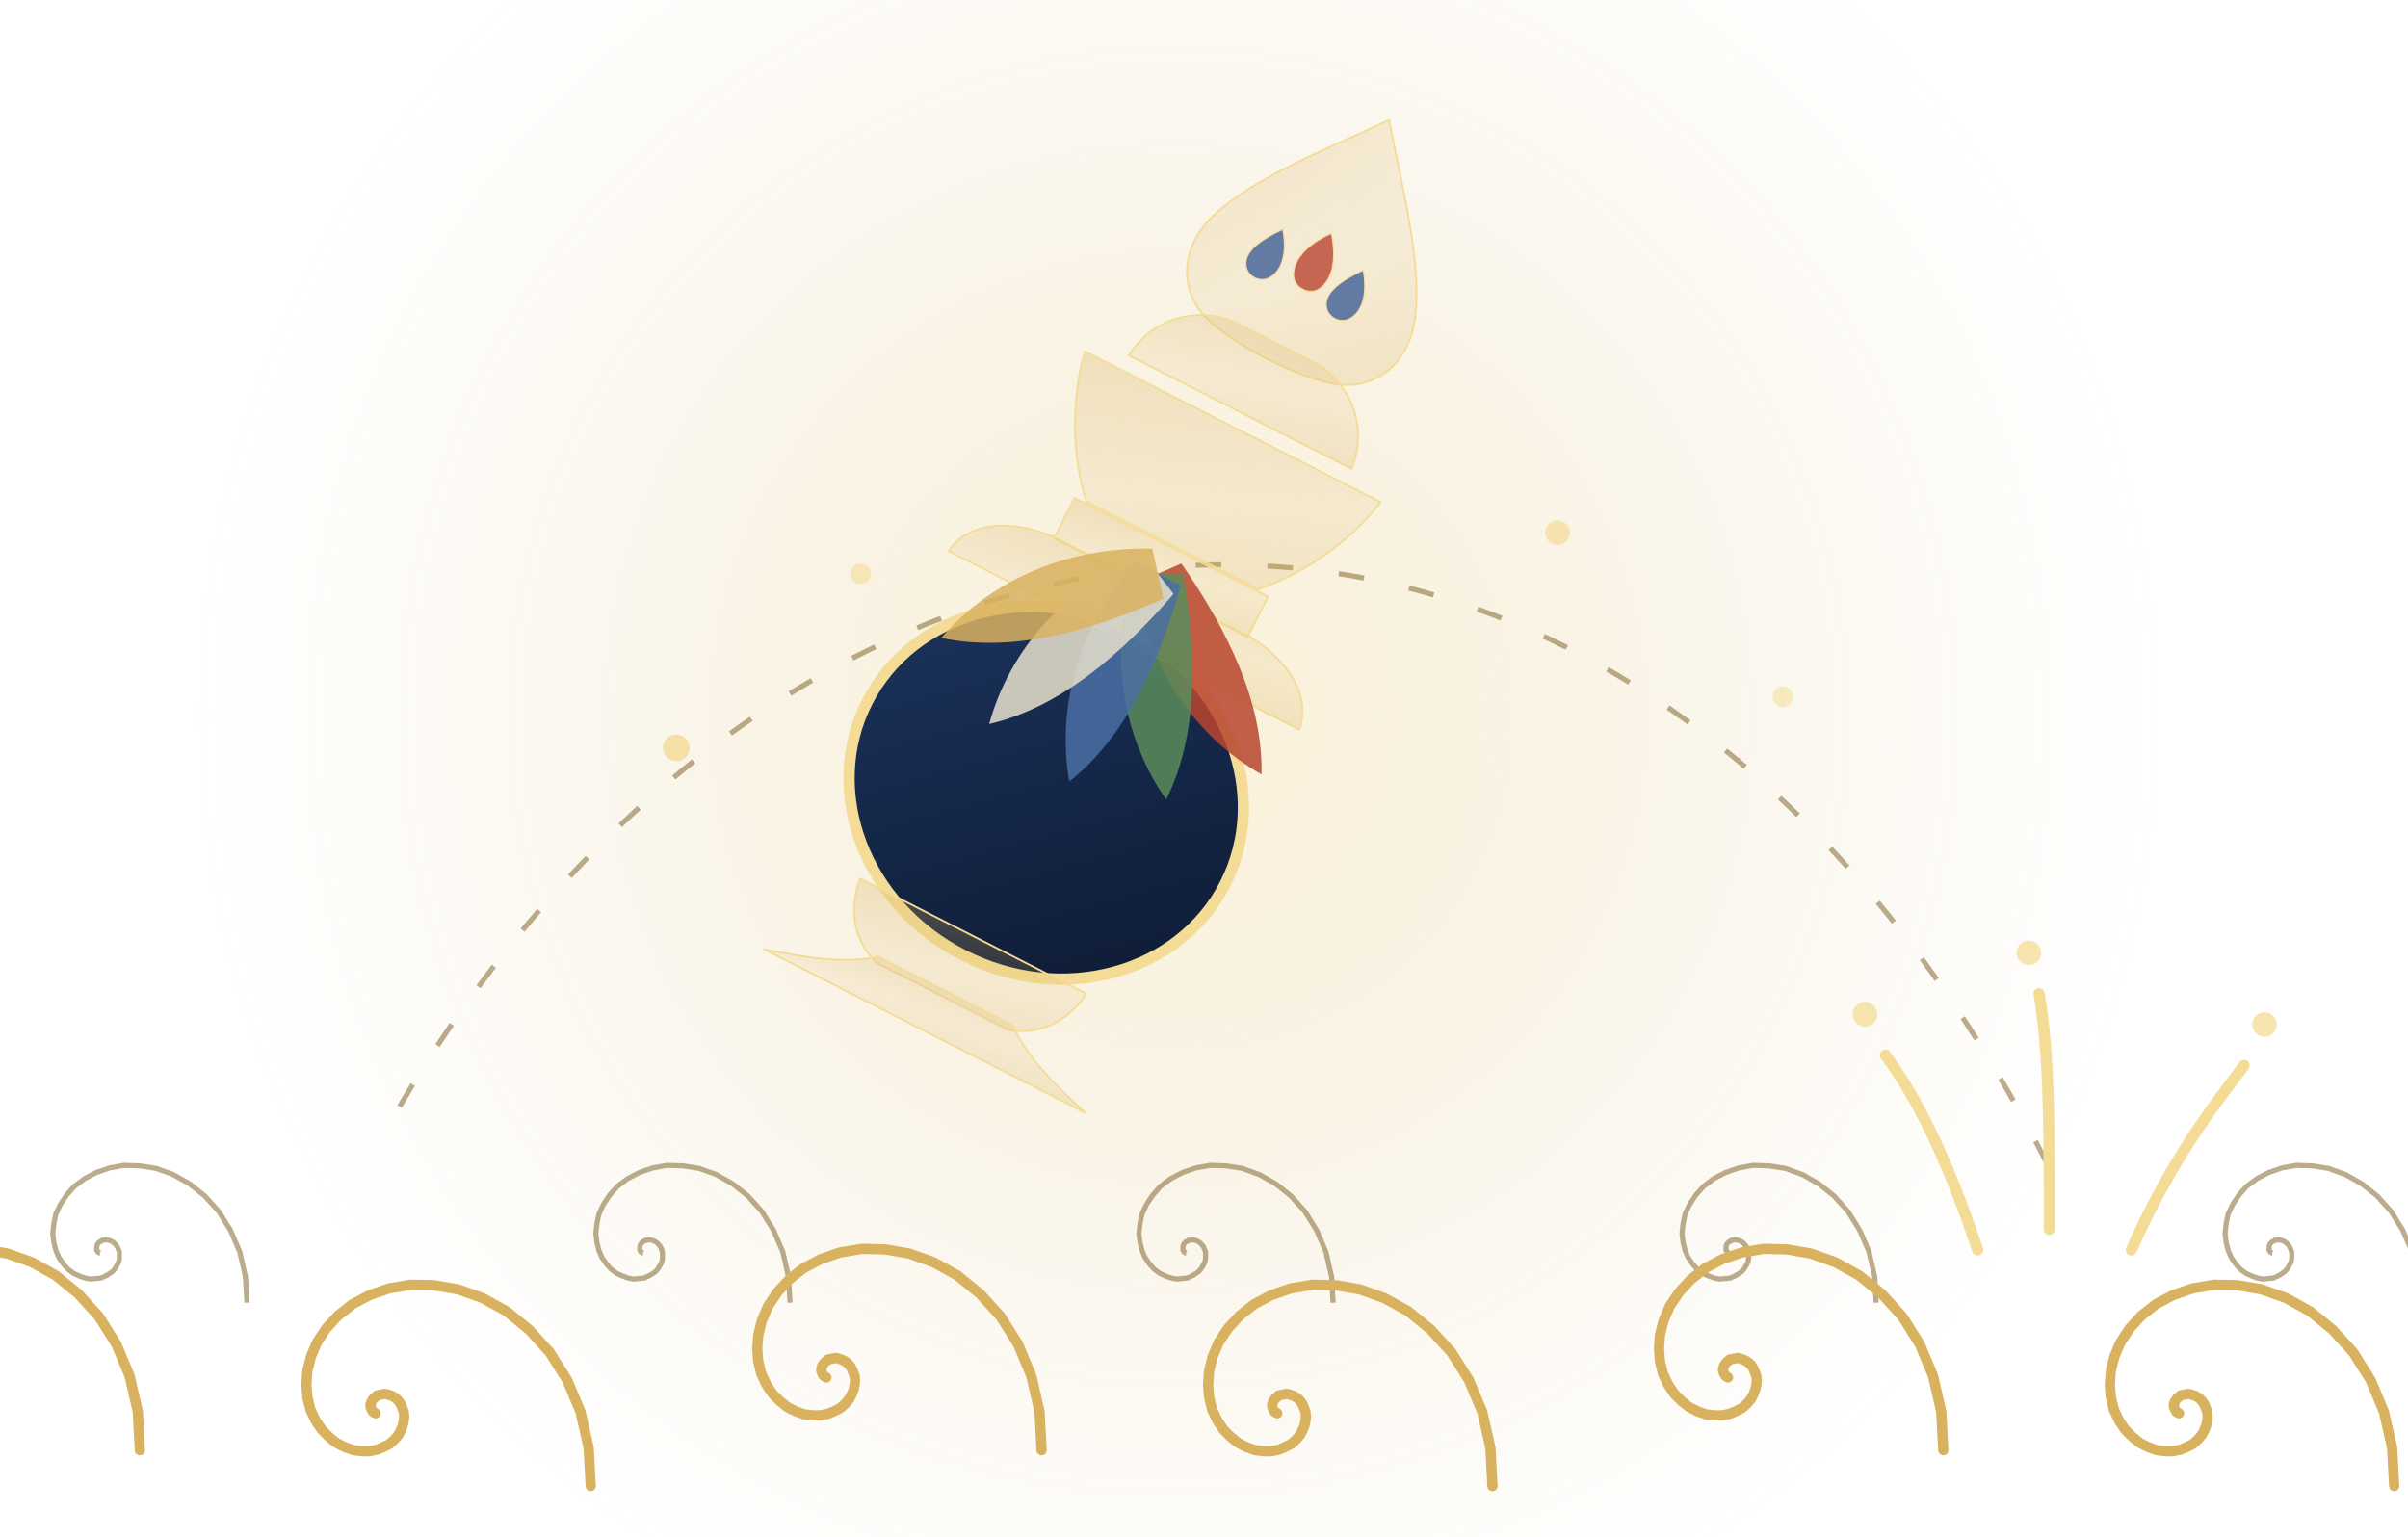
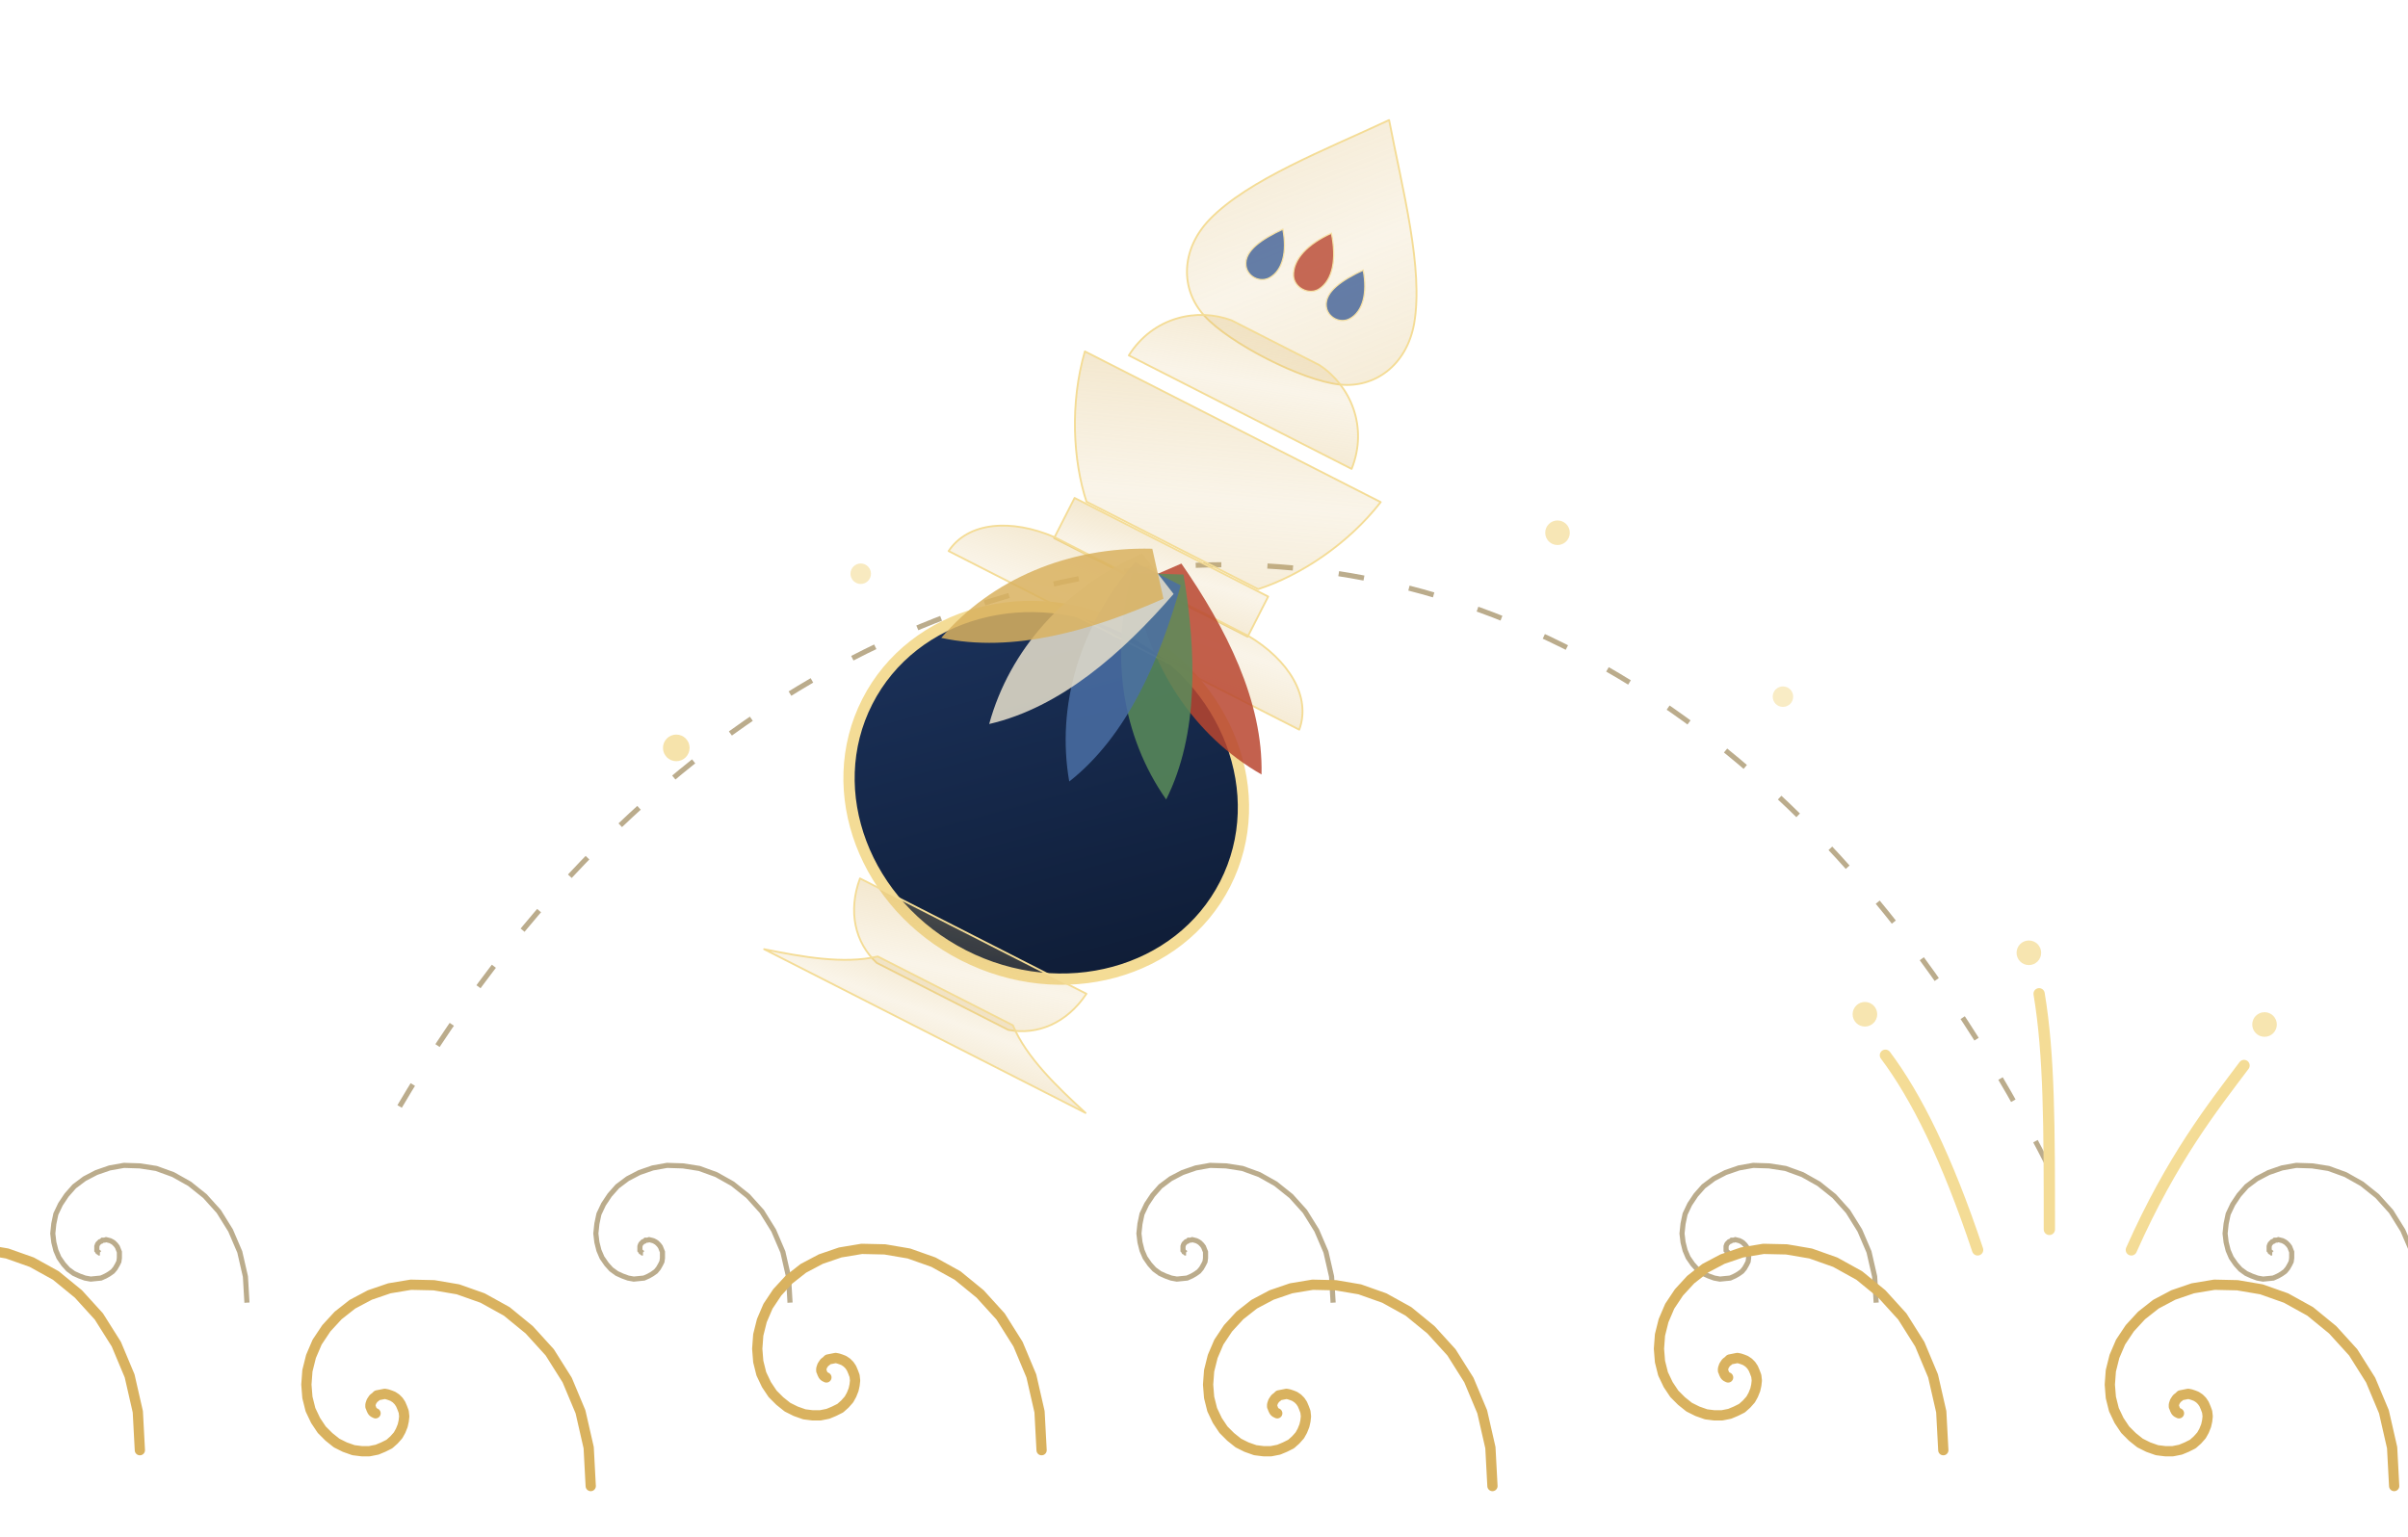
<svg xmlns="http://www.w3.org/2000/svg" viewBox="0 0 470 300" role="img" aria-label="The empowered treasure vase, tied with five coloured cloths, arcing through the air into the waves of the sea">
  <style>
  .ln { fill:none; stroke:#d9b25f; stroke-width:2; stroke-linecap:round; stroke-linejoin:round; }
  .ln-bright { fill:none; stroke:#f4dc96; stroke-width:2.2; stroke-linecap:round; stroke-linejoin:round; }
  .ln-thin { fill:none; stroke:#d9b25f; stroke-width:1.3; stroke-linecap:round;
              stroke-linejoin:round; opacity:.8; }
  .ln-faint { fill:none; stroke:#8d7440; stroke-width:1; opacity:.6; }
  .skin { fill:url(#skin); stroke:#f4dc96; stroke-width:2.1; stroke-linejoin:round;
           stroke-linecap:round; }
  .gild { fill:url(#gild); stroke:#f4dc96; stroke-width:1.8; stroke-linejoin:round; }
  .label { font-family:"Cormorant Garamond",Georgia,serif; fill:#c9bfa6; font-size:15px; }
  .label-zh { font-family:"LXGW WenKai TC","Kaiti TC",serif; fill:#d9b25f; font-size:20px;
               letter-spacing:.1em; }
</style>
  <defs>
    <linearGradient id="skin" x1="0" y1="0" x2="0.4" y2="1">
      <stop offset="0%" stop-color="#122340" />
      <stop offset="100%" stop-color="#0b1729" />
    </linearGradient>
    <linearGradient id="vaseBody" x1="0" y1="0" x2="1" y2="1">
      <stop offset="0%" stop-color="#1d3560" />
      <stop offset="60%" stop-color="#132443" />
      <stop offset="100%" stop-color="#0d1930" />
    </linearGradient>
    <linearGradient id="gild" x1="0" y1="0" x2="1" y2="1">
      <stop offset="0%" stop-color="#d9b25f" stop-opacity=".30" />
      <stop offset="55%" stop-color="#d9b25f" stop-opacity=".14" />
      <stop offset="100%" stop-color="#d9b25f" stop-opacity=".26" />
    </linearGradient>
-     <radialGradient id="glow">
-       <stop offset="0%" stop-color="#f4dc96" stop-opacity=".34" />
-       <stop offset="60%" stop-color="#d9b25f" stop-opacity=".10" />
-       <stop offset="100%" stop-color="#d9b25f" stop-opacity="0" />
-     </radialGradient>
    <linearGradient id="coin" x1="0" y1="0" x2="0" y2="1">
      <stop offset="0%" stop-color="#f4dc96" />
      <stop offset="100%" stop-color="#a8814a" />
    </linearGradient>
  </defs>
-   <circle cx="230" cy="140" r="192" fill="url(#glow)" />
  <path class="ln-faint" stroke-dasharray="5 9" d="M78 216 C158 80 318 66 400 228" />
  <g transform="translate(226 112) rotate(27)">
    <g transform="translate(0 -101) scale(0.2)">
      <ellipse cx="0" cy="745" rx="196" ry="178" fill="url(#vaseBody)" stroke="#f4dc96" stroke-width="11.00" />
      <path class="gild" d="M0 8 C42 62 96 122 112 174 C124 214 106 248 74 260 C40 273 -40 273 -74 260 C-106 248 -124 214 -112 174 C-96 122 -42 62 0 8 Z" stroke-width="9.50" />
      <path class="gild" d="M-122 328 C-118 284 -84 256 -48 252 L48 252 C84 256 118 284 122 328 Z" stroke-width="9.50" />
      <path class="gild" d="M-162 344 C-152 396 -124 444 -94 474 L94 474 C124 444 152 396 162 344 Z" stroke-width="9.50" />
      <path class="gild" d="M-106 476 L106 476 L106 520 L-106 520 Z" stroke-width="9.50" />
      <path class="gild" d="M-192 578 C-188 544 -152 522 -106 519 L106 519 C152 522 188 544 192 578 Z" stroke-width="9.50" />
      <path class="gild" d="M-124 902 C-120 936 -100 960 -72 968 L72 968 C100 960 120 936 124 902 Z" stroke-width="9.50" />
      <path class="gild" d="M-74 962 C-100 984 -140 996 -176 1006 L176 1006 C140 996 100 984 74 962 Z" stroke-width="9.50" />
      <path d="M0 132 C16 152 22 172 14 186 C8 196 -8 196 -14 186 C-22 172 -16 152 0 132 Z" fill="#b8452f" opacity=".8" stroke="#f4dc96" stroke-width="1.2" />
      <path d="M-44 150 C-30 168 -26 186 -34 198 C-40 207 -54 207 -60 198 C-68 186 -58 168 -44 150 Z" fill="#3f5f96" opacity=".8" stroke="#f4dc96" stroke-width="1.2" />
      <path d="M44 150 C58 168 62 186 54 198 C48 207 34 207 28 198 C20 186 30 168 44 150 Z" fill="#3f5f96" opacity=".8" stroke="#f4dc96" stroke-width="1.2" />
    </g>
    <g transform="rotate(-50.4)">
      <path d="M-5 0 C-9 16 -6 32 3 44 C9 31 8 15 5 0 Z" fill="#b8452f" opacity=".85" />
    </g>
    <g transform="rotate(-25.2)">
      <path d="M-5 0 C-9 16 -6 32 3 44 C9 31 8 15 5 0 Z" fill="#5b8c5a" opacity=".85" />
    </g>
    <g transform="rotate(0.0)">
      <path d="M-5 0 C-9 16 -6 32 3 44 C9 31 8 15 5 0 Z" fill="#4a6fa5" opacity=".85" />
    </g>
    <g transform="rotate(25.2)">
      <path d="M-5 0 C-9 16 -6 32 3 44 C9 31 8 15 5 0 Z" fill="#e8e0cc" opacity=".85" />
    </g>
    <g transform="rotate(50.4)">
      <path d="M-5 0 C-9 16 -6 32 3 44 C9 31 8 15 5 0 Z" fill="#d9b25f" opacity=".85" />
    </g>
  </g>
  <circle cx="132" cy="146" r="2.6" fill="#f4dc96" opacity=".8" />
  <circle cx="168" cy="112" r="2" fill="#f4dc96" opacity=".6" />
  <circle cx="304" cy="104" r="2.4" fill="#f4dc96" opacity=".7" />
  <circle cx="348" cy="136" r="2" fill="#f4dc96" opacity=".55" />
  <path class="ln-faint" d="M48.2 254.3L47.9 249.2L46.8 244.4L45.0 240.2L42.7 236.5L40.0 233.5L37.0 231.1L33.8 229.3L30.5 228.1L27.3 227.6L24.2 227.5L21.4 228.0L18.8 228.9L16.5 230.1L14.5 231.6L13.0 233.3L11.8 235.1L10.9 237.0L10.5 238.9L10.3 240.8L10.5 242.5L10.9 244.1L11.5 245.5L12.4 246.8L13.3 247.8L14.4 248.6L15.5 249.1L16.6 249.5L17.7 249.7L18.7 249.6L19.7 249.5L20.6 249.1L21.3 248.7L22.0 248.2L22.5 247.6L22.9 246.9L23.2 246.3L23.3 245.6L23.3 245.0L23.3 244.4L23.1 243.9L22.9 243.4L22.6 243.0L22.2 242.6L21.9 242.4L21.5 242.2L21.1 242.1L20.7 242.0L20.4 242.1L20.0 242.1L19.8 242.3L19.5 242.4L19.3 242.6L19.1 242.8L19.0 243.0L18.9 243.3L18.9 243.5L18.9 243.7L18.9 243.9L18.9 244.1L19.0 244.2L19.1 244.4L19.3 244.5L19.4 244.6L19.5 244.6M154.2 254.3L153.9 249.2L152.8 244.4L151.0 240.2L148.7 236.5L146.0 233.5L143.0 231.1L139.8 229.3L136.5 228.1L133.3 227.6L130.2 227.5L127.4 228.0L124.8 228.9L122.5 230.1L120.5 231.6L119.0 233.3L117.8 235.1L116.9 237.0L116.5 238.9L116.3 240.8L116.5 242.5L116.9 244.1L117.5 245.5L118.4 246.8L119.3 247.8L120.4 248.6L121.5 249.1L122.6 249.5L123.7 249.7L124.7 249.6L125.7 249.5L126.6 249.1L127.3 248.7L128.0 248.2L128.5 247.6L128.9 246.9L129.2 246.3L129.3 245.6L129.3 245.0L129.3 244.4L129.1 243.9L128.9 243.4L128.6 243.0L128.2 242.6L127.9 242.4L127.5 242.2L127.1 242.1L126.7 242.0L126.4 242.1L126.0 242.1L125.8 242.3L125.5 242.4L125.3 242.6L125.1 242.8L125.0 243.0L124.9 243.3L124.9 243.5L124.9 243.7L124.9 243.9L124.9 244.1L125.0 244.2L125.1 244.4L125.3 244.5L125.4 244.6L125.5 244.6M260.2 254.3L259.9 249.2L258.8 244.4L257.0 240.2L254.7 236.5L252.0 233.5L249.0 231.1L245.8 229.3L242.5 228.1L239.3 227.6L236.2 227.5L233.4 228.0L230.8 228.9L228.5 230.1L226.5 231.6L225.0 233.3L223.8 235.1L222.9 237.0L222.5 238.9L222.3 240.8L222.5 242.5L222.9 244.1L223.5 245.5L224.4 246.8L225.3 247.8L226.4 248.6L227.5 249.1L228.6 249.5L229.7 249.7L230.7 249.6L231.7 249.5L232.6 249.1L233.3 248.7L234.0 248.2L234.5 247.6L234.9 246.9L235.2 246.3L235.3 245.6L235.3 245.0L235.3 244.4L235.1 243.9L234.9 243.4L234.6 243.0L234.2 242.6L233.9 242.4L233.5 242.2L233.1 242.1L232.7 242.0L232.4 242.1L232.0 242.1L231.8 242.3L231.5 242.4L231.3 242.6L231.1 242.8L231.0 243.0L230.9 243.3L230.9 243.5L230.9 243.7L230.9 243.9L230.9 244.1L231.0 244.2L231.1 244.4L231.3 244.5L231.4 244.6L231.5 244.6M366.2 254.3L365.9 249.2L364.8 244.4L363.0 240.2L360.7 236.5L358.0 233.5L355.0 231.1L351.8 229.3L348.5 228.1L345.3 227.6L342.2 227.5L339.4 228.0L336.8 228.9L334.5 230.1L332.5 231.6L331.0 233.3L329.8 235.1L328.9 237.0L328.5 238.9L328.3 240.8L328.5 242.5L328.9 244.1L329.5 245.5L330.4 246.8L331.3 247.8L332.4 248.6L333.5 249.1L334.6 249.5L335.7 249.7L336.7 249.6L337.7 249.5L338.6 249.1L339.3 248.7L340.0 248.2L340.5 247.6L340.9 246.9L341.2 246.3L341.3 245.6L341.3 245.0L341.3 244.4L341.1 243.9L340.9 243.4L340.6 243.0L340.2 242.6L339.9 242.4L339.5 242.2L339.1 242.1L338.7 242.0L338.4 242.1L338.0 242.1L337.8 242.3L337.5 242.4L337.3 242.6L337.1 242.8L337.0 243.0L336.9 243.3L336.9 243.5L336.9 243.7L336.9 243.9L336.9 244.1L337.0 244.2L337.1 244.4L337.3 244.5L337.4 244.6L337.5 244.6M472.2 254.3L471.9 249.2L470.8 244.4L469.0 240.2L466.7 236.5L464.0 233.5L461.0 231.1L457.8 229.3L454.5 228.1L451.3 227.6L448.2 227.5L445.4 228.0L442.8 228.9L440.5 230.1L438.5 231.6L437.0 233.3L435.8 235.1L434.9 237.0L434.5 238.9L434.3 240.8L434.5 242.5L434.9 244.1L435.5 245.5L436.4 246.8L437.3 247.8L438.4 248.6L439.5 249.1L440.6 249.5L441.7 249.7L442.7 249.6L443.7 249.5L444.6 249.1L445.3 248.7L446.0 248.2L446.5 247.6L446.9 246.9L447.2 246.3L447.3 245.6L447.3 245.0L447.3 244.4L447.1 243.9L446.9 243.4L446.6 243.0L446.2 242.6L445.9 242.4L445.5 242.2L445.1 242.1L444.7 242.0L444.4 242.1L444.0 242.1L443.8 242.3L443.5 242.4L443.3 242.6L443.1 242.8L443.0 243.0L442.9 243.3L442.9 243.5L442.9 243.7L442.9 243.9L442.9 244.1L443.0 244.2L443.1 244.4L443.3 244.5L443.4 244.6L443.5 244.6" />
  <path class="ln" d="M27.3 283.1L26.9 275.6L25.3 268.6L22.7 262.4L19.3 257.0L15.3 252.6L10.9 249.0L6.2 246.4L1.4 244.7L-3.3 243.9L-7.8 243.8L-12.0 244.5L-15.8 245.8L-19.2 247.6L-22.0 249.8L-24.3 252.3L-26.1 255.0L-27.3 257.8L-28.0 260.6L-28.2 263.3L-28.0 265.8L-27.4 268.2L-26.4 270.3L-25.2 272.1L-23.8 273.5L-22.3 274.7L-20.7 275.5L-19.0 276.1L-17.4 276.3L-15.9 276.3L-14.4 276.0L-13.2 275.5L-12.0 274.9L-11.1 274.1L-10.3 273.2L-9.8 272.3L-9.4 271.3L-9.2 270.4L-9.1 269.5L-9.2 268.6L-9.5 267.8L-9.8 267.1L-10.2 266.5L-10.7 266.0L-11.3 265.6L-11.8 265.4L-12.4 265.2L-12.9 265.1L-13.4 265.2L-13.9 265.3L-14.4 265.4L-14.7 265.7L-15.1 266.0L-15.3 266.3L-15.5 266.6L-15.6 266.9L-15.7 267.2L-15.7 267.6L-15.6 267.8L-15.5 268.1L-15.4 268.3L-15.3 268.5L-15.1 268.7L-14.9 268.8L-14.7 268.9M115.3 290.1L114.9 282.6L113.3 275.6L110.7 269.4L107.3 264.0L103.3 259.6L98.9 256.0L94.2 253.4L89.4 251.7L84.7 250.9L80.2 250.8L76.0 251.5L72.2 252.8L68.8 254.6L66.0 256.8L63.7 259.3L61.9 262.0L60.7 264.8L60.0 267.6L59.8 270.3L60.0 272.8L60.6 275.2L61.6 277.3L62.8 279.1L64.2 280.5L65.7 281.7L67.3 282.5L69.0 283.1L70.6 283.3L72.1 283.3L73.6 283.0L74.8 282.5L76.0 281.9L76.9 281.1L77.7 280.2L78.2 279.3L78.6 278.3L78.8 277.4L78.9 276.5L78.8 275.6L78.5 274.8L78.2 274.1L77.8 273.5L77.3 273.0L76.7 272.6L76.2 272.4L75.6 272.2L75.1 272.1L74.6 272.2L74.1 272.3L73.6 272.4L73.3 272.7L72.9 273.0L72.7 273.3L72.5 273.6L72.4 273.9L72.3 274.2L72.3 274.6L72.4 274.8L72.5 275.1L72.6 275.3L72.7 275.5L72.9 275.7L73.1 275.8L73.3 275.9M203.3 283.1L202.9 275.6L201.3 268.6L198.7 262.4L195.3 257.0L191.3 252.6L186.9 249.0L182.2 246.4L177.4 244.7L172.7 243.9L168.2 243.8L164.0 244.5L160.2 245.8L156.8 247.6L154.0 249.8L151.7 252.3L149.9 255.0L148.7 257.8L148.0 260.6L147.8 263.3L148.0 265.8L148.6 268.2L149.6 270.3L150.8 272.1L152.2 273.5L153.7 274.7L155.3 275.5L157.0 276.1L158.6 276.3L160.1 276.3L161.6 276.0L162.8 275.5L164.0 274.9L164.9 274.1L165.7 273.2L166.2 272.3L166.6 271.3L166.8 270.4L166.9 269.5L166.8 268.6L166.5 267.8L166.2 267.1L165.8 266.5L165.3 266.0L164.7 265.6L164.2 265.4L163.6 265.2L163.1 265.1L162.6 265.2L162.1 265.3L161.6 265.4L161.3 265.7L160.9 266.0L160.7 266.3L160.5 266.6L160.4 266.9L160.3 267.2L160.3 267.6L160.4 267.8L160.5 268.1L160.6 268.3L160.7 268.5L160.9 268.7L161.1 268.8L161.3 268.9M291.3 290.1L290.9 282.6L289.3 275.6L286.7 269.4L283.3 264.0L279.3 259.6L274.9 256.0L270.2 253.4L265.4 251.7L260.7 250.9L256.2 250.8L252.0 251.5L248.2 252.8L244.8 254.6L242.0 256.8L239.7 259.3L237.9 262.0L236.7 264.8L236.0 267.6L235.8 270.3L236.0 272.8L236.6 275.2L237.6 277.3L238.8 279.1L240.2 280.5L241.7 281.7L243.3 282.5L245.0 283.1L246.6 283.3L248.1 283.3L249.6 283.0L250.8 282.5L252.0 281.9L252.9 281.1L253.7 280.2L254.2 279.3L254.6 278.3L254.8 277.4L254.9 276.5L254.8 275.6L254.5 274.8L254.2 274.1L253.8 273.5L253.3 273.0L252.7 272.6L252.2 272.4L251.6 272.2L251.1 272.1L250.6 272.2L250.1 272.3L249.6 272.4L249.3 272.7L248.9 273.0L248.7 273.3L248.5 273.6L248.4 273.9L248.3 274.2L248.3 274.6L248.4 274.8L248.5 275.1L248.6 275.3L248.7 275.5L248.9 275.7L249.1 275.8L249.3 275.9M379.3 283.1L378.9 275.6L377.3 268.6L374.7 262.4L371.3 257.0L367.3 252.6L362.9 249.0L358.2 246.4L353.4 244.7L348.7 243.9L344.2 243.8L340.0 244.5L336.2 245.8L332.8 247.6L330.0 249.8L327.7 252.3L325.9 255.0L324.7 257.8L324.0 260.6L323.8 263.3L324.0 265.8L324.6 268.2L325.6 270.3L326.8 272.1L328.2 273.5L329.7 274.7L331.3 275.5L333.0 276.1L334.6 276.3L336.1 276.3L337.6 276.0L338.8 275.5L340.0 274.9L340.9 274.1L341.7 273.2L342.2 272.3L342.6 271.3L342.8 270.4L342.9 269.5L342.8 268.6L342.5 267.8L342.2 267.1L341.8 266.5L341.3 266.0L340.7 265.6L340.2 265.4L339.6 265.2L339.1 265.1L338.6 265.2L338.1 265.3L337.6 265.4L337.3 265.7L336.9 266.0L336.7 266.3L336.5 266.6L336.4 266.9L336.3 267.2L336.3 267.6L336.4 267.8L336.5 268.1L336.6 268.3L336.7 268.5L336.9 268.7L337.1 268.8L337.3 268.9M467.3 290.1L466.9 282.6L465.3 275.6L462.7 269.4L459.3 264.0L455.3 259.6L450.9 256.0L446.2 253.4L441.4 251.7L436.7 250.9L432.2 250.8L428.0 251.5L424.2 252.8L420.8 254.6L418.0 256.8L415.7 259.3L413.9 262.0L412.7 264.8L412.0 267.6L411.8 270.3L412.0 272.8L412.6 275.2L413.6 277.3L414.8 279.1L416.2 280.5L417.7 281.7L419.3 282.5L421.0 283.1L422.6 283.3L424.1 283.3L425.6 283.0L426.8 282.5L428.0 281.9L428.9 281.1L429.7 280.2L430.2 279.3L430.6 278.3L430.8 277.4L430.9 276.5L430.8 275.6L430.5 274.8L430.2 274.1L429.8 273.5L429.3 273.0L428.7 272.6L428.2 272.4L427.6 272.2L427.1 272.1L426.6 272.2L426.1 272.3L425.6 272.4L425.3 272.7L424.9 273.0L424.7 273.3L424.5 273.6L424.4 273.9L424.3 274.2L424.3 274.6L424.4 274.8L424.5 275.1L424.6 275.3L424.7 275.5L424.9 275.7L425.1 275.8L425.3 275.9" />
  <path class="ln-bright" d="M386 244 C380 226 374 214 368 206 M400 240 C400 220 400 206 398 194      M416 244 C424 226 432 216 438 208" />
  <circle cx="364" cy="198" r="2.4" fill="#f4dc96" opacity=".75" />
  <circle cx="396" cy="186" r="2.4" fill="#f4dc96" opacity=".75" />
  <circle cx="442" cy="200" r="2.4" fill="#f4dc96" opacity=".75" />
</svg>
